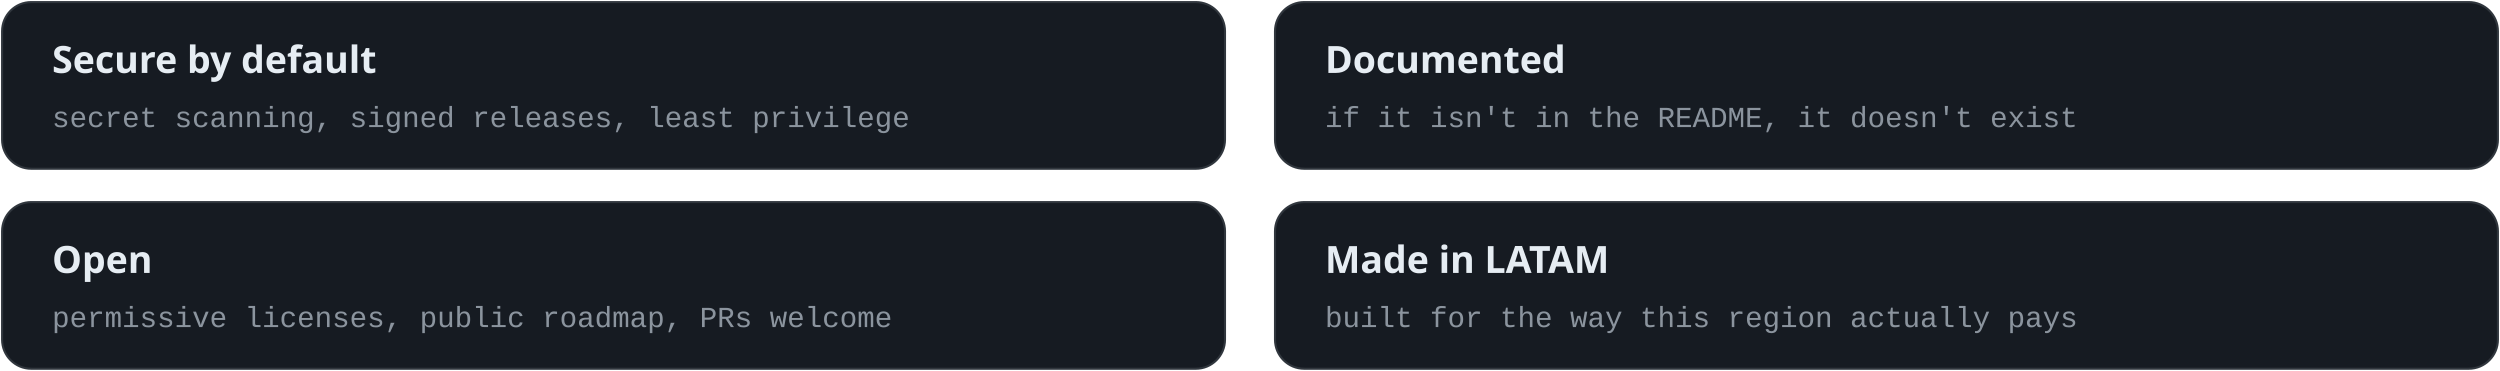
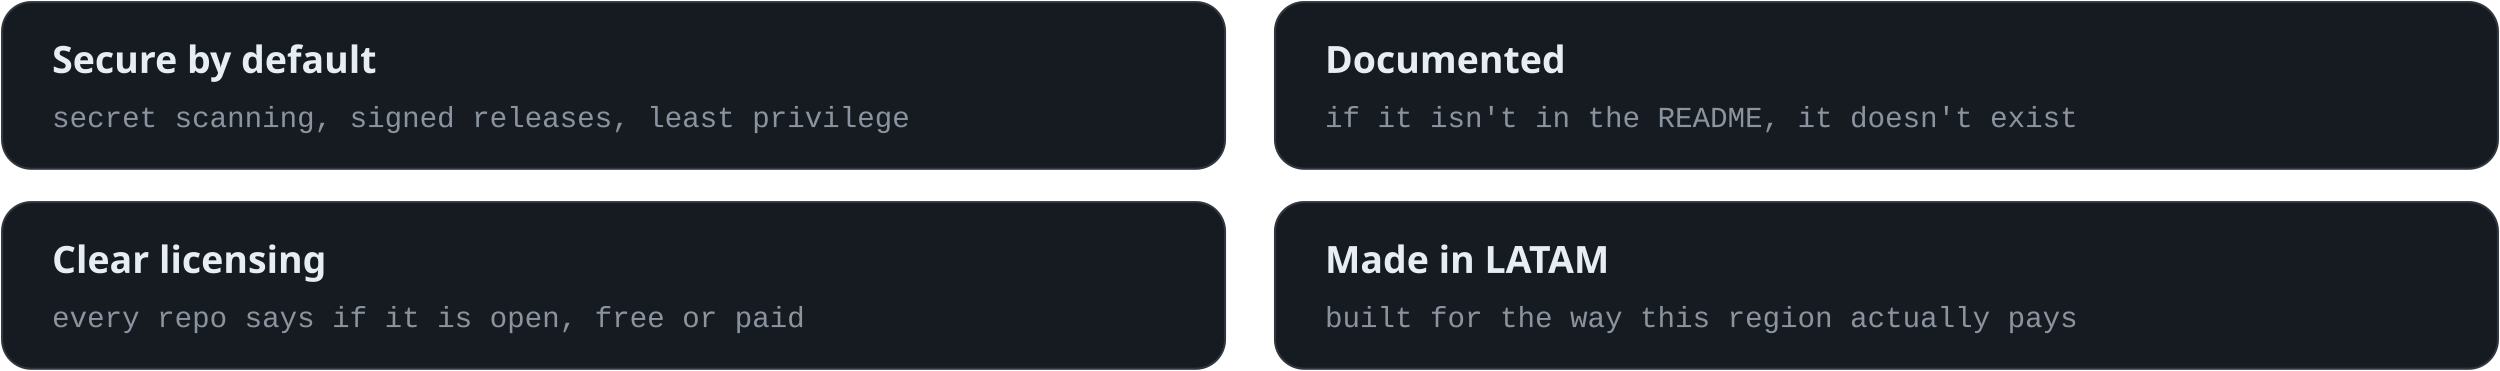
<svg xmlns="http://www.w3.org/2000/svg" width="1200" height="178" viewBox="0 0 1200 178" fill="none" role="img">
  <style>.blink{animation:blink 1.1s steps(1) infinite}@keyframes blink{50%{opacity:0}}@media (prefers-reduced-motion:reduce){*{animation:none!important}}</style>
  <rect x="1.0" y="1" width="587.0" height="80" rx="14" fill="#161b22" stroke="#30363d" />
  <text x="25.0" y="35" font-family="-apple-system, BlinkMacSystemFont, 'Segoe UI', 'Noto Sans', Helvetica, Arial, sans-serif" font-size="18" font-weight="700" fill="#e6edf3" text-anchor="start">Secure by default</text>
  <text x="25.0" y="61" font-family="ui-monospace, SFMono-Regular, 'SF Mono', Menlo, Consolas, 'Liberation Mono', monospace" font-size="14" font-weight="400" fill="#8b949e" text-anchor="start">secret scanning, signed releases, least privilege</text>
  <rect x="612.0" y="1" width="587.0" height="80" rx="14" fill="#161b22" stroke="#30363d" />
  <text x="636.0" y="35" font-family="-apple-system, BlinkMacSystemFont, 'Segoe UI', 'Noto Sans', Helvetica, Arial, sans-serif" font-size="18" font-weight="700" fill="#e6edf3" text-anchor="start">Documented</text>
  <text x="636.0" y="61" font-family="ui-monospace, SFMono-Regular, 'SF Mono', Menlo, Consolas, 'Liberation Mono', monospace" font-size="14" font-weight="400" fill="#8b949e" text-anchor="start">if it isn't in the README, it doesn't exist</text>
  <rect x="1.0" y="97" width="587.0" height="80" rx="14" fill="#161b22" stroke="#30363d" />
-   <text x="25.0" y="131" font-family="-apple-system, BlinkMacSystemFont, 'Segoe UI', 'Noto Sans', Helvetica, Arial, sans-serif" font-size="18" font-weight="700" fill="#e6edf3" text-anchor="start">Open</text>
-   <text x="25.0" y="157" font-family="ui-monospace, SFMono-Regular, 'SF Mono', Menlo, Consolas, 'Liberation Mono', monospace" font-size="14" font-weight="400" fill="#8b949e" text-anchor="start">permissive licenses, public roadmap, PRs welcome</text>
+   <text x="25.0" y="131" font-family="-apple-system, BlinkMacSystemFont, 'Segoe UI', 'Noto Sans', Helvetica, Arial, sans-serif" font-size="18" font-weight="700" fill="#e6edf3" text-anchor="start">Clear licensing</text>
+   <text x="25.0" y="157" font-family="ui-monospace, SFMono-Regular, 'SF Mono', Menlo, Consolas, 'Liberation Mono', monospace" font-size="14" font-weight="400" fill="#8b949e" text-anchor="start">every repo says if it is open, free or paid</text>
  <rect x="612.0" y="97" width="587.0" height="80" rx="14" fill="#161b22" stroke="#30363d" />
  <text x="636.0" y="131" font-family="-apple-system, BlinkMacSystemFont, 'Segoe UI', 'Noto Sans', Helvetica, Arial, sans-serif" font-size="18" font-weight="700" fill="#e6edf3" text-anchor="start">Made in LATAM</text>
  <text x="636.0" y="157" font-family="ui-monospace, SFMono-Regular, 'SF Mono', Menlo, Consolas, 'Liberation Mono', monospace" font-size="14" font-weight="400" fill="#8b949e" text-anchor="start">built for the way this region actually pays</text>
</svg>
